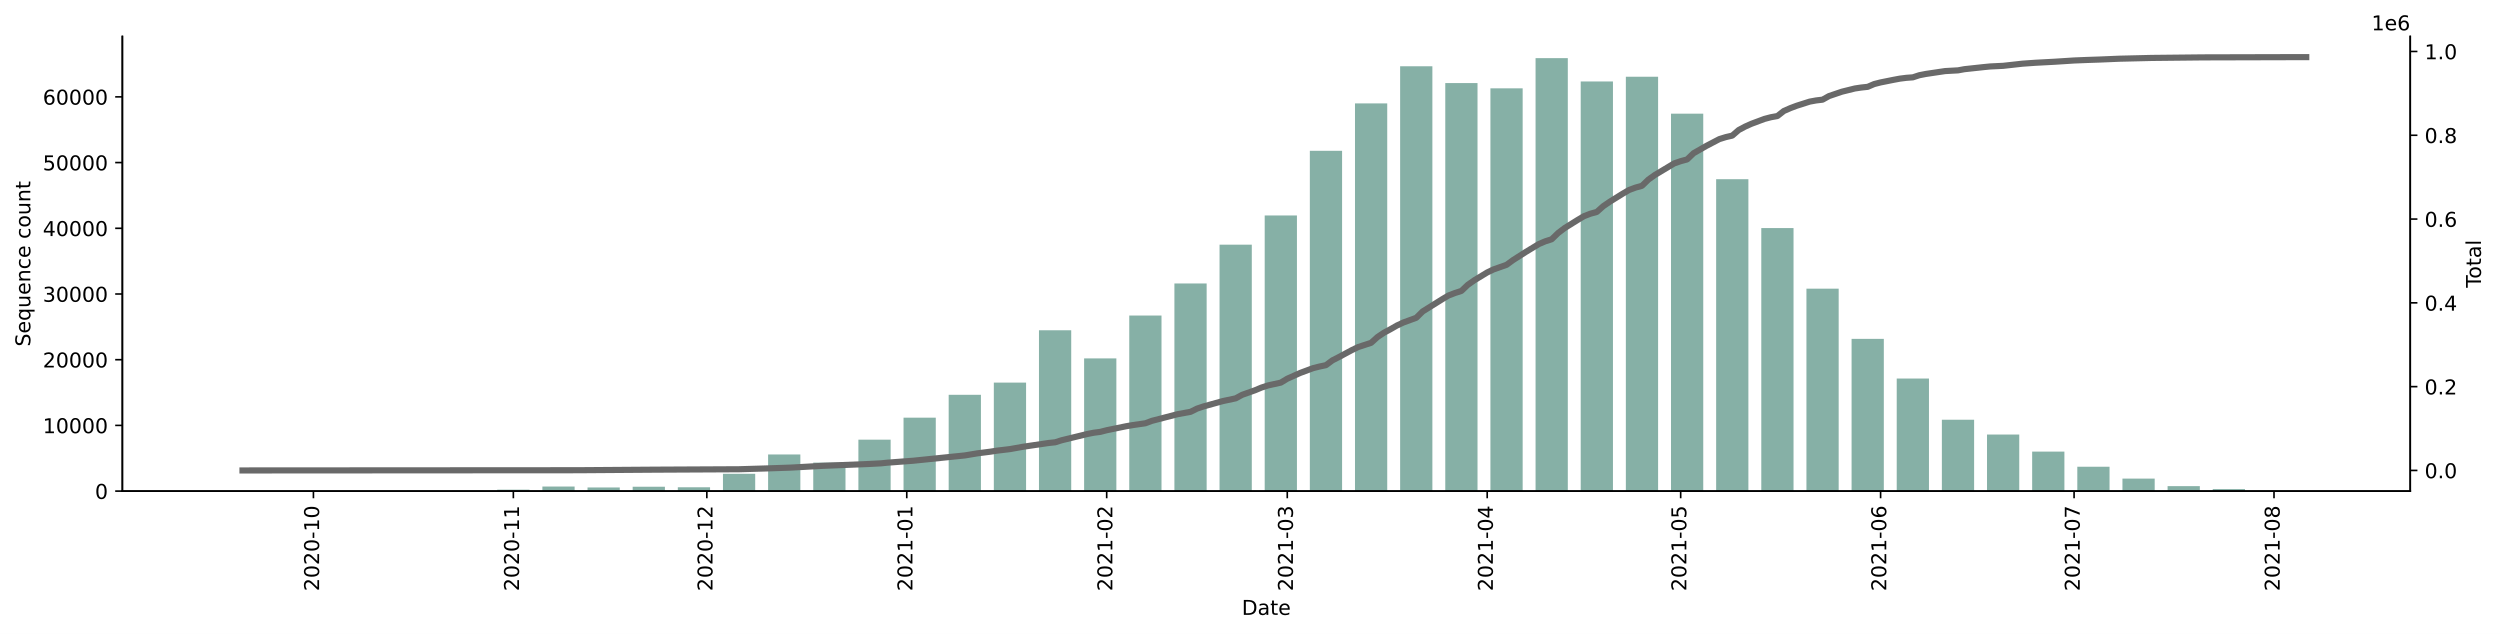
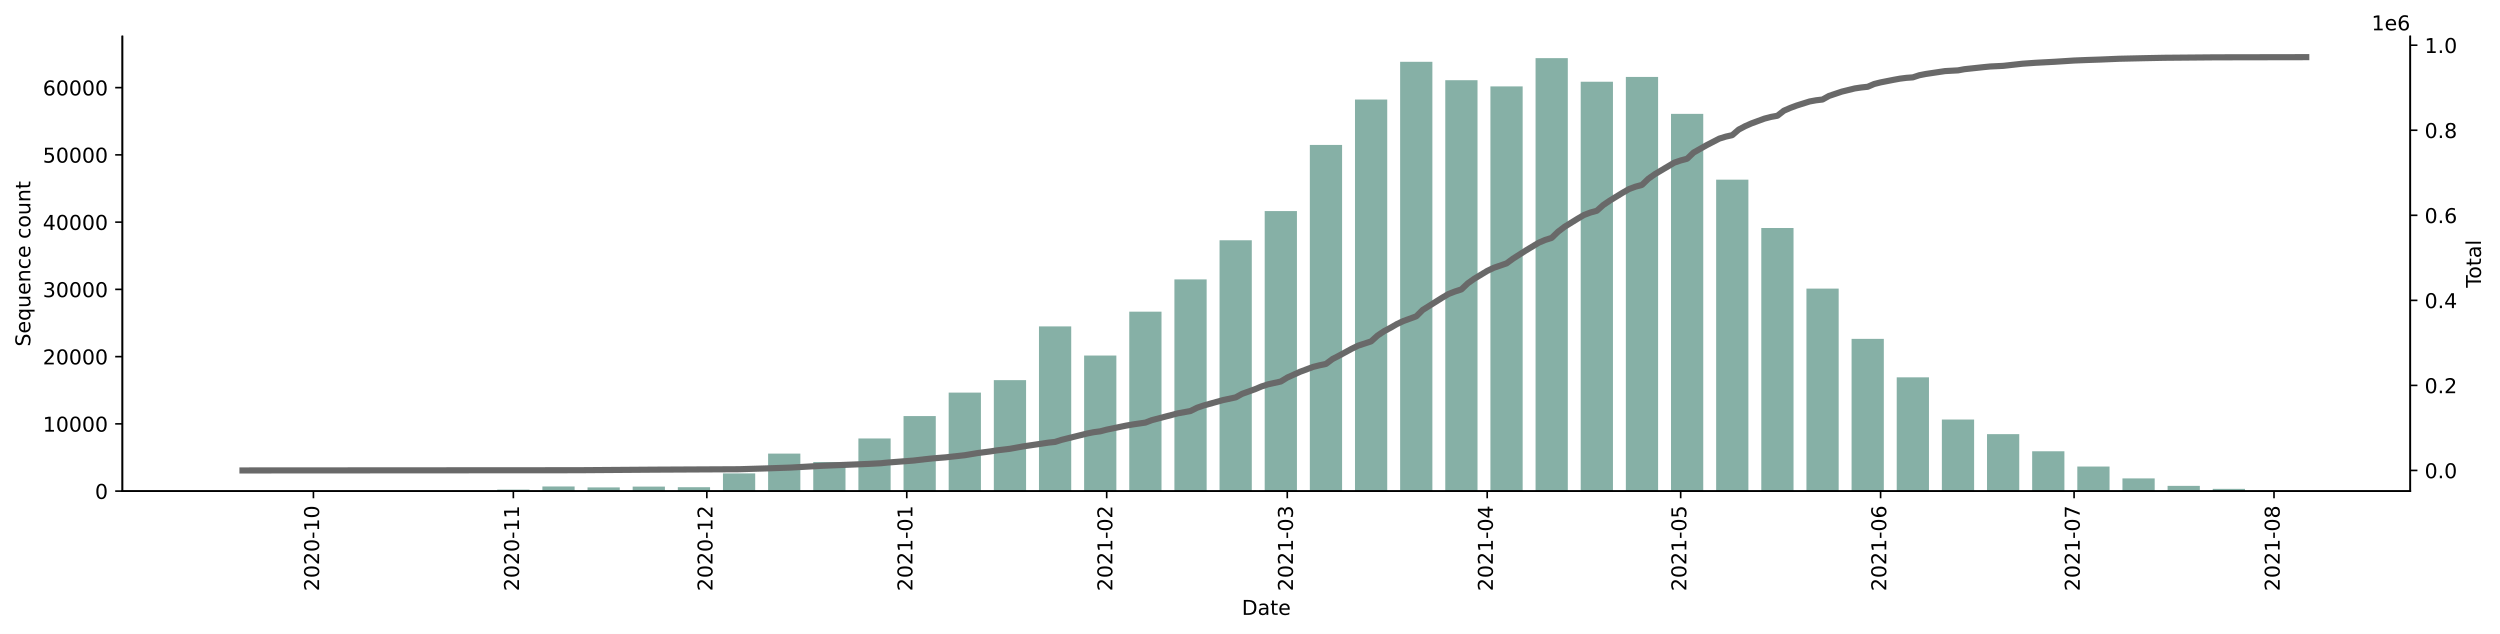
<svg xmlns="http://www.w3.org/2000/svg" xmlns:xlink="http://www.w3.org/1999/xlink" height="309.219pt" version="1.1" viewBox="0 0 1219.472 309.219" width="1219.472pt">
  <defs>
    <style type="text/css">*{stroke-linecap:butt;stroke-linejoin:round;}</style>
  </defs>
  <g id="figure_1">
    <g id="patch_1">
      <path d="M 0 309.219  L 1219.472 309.219  L 1219.472 0  L 0 0  z " style="fill:#ffffff;" />
    </g>
    <g id="axes_1">
      <g id="patch_2">
        <path d="M 59.691 239.558  L 1175.691 239.558  L 1175.691 17.798  L 59.691 17.798  z " style="fill:#ffffff;" />
      </g>
      <g id="patch_3">
-         <path clip-path="url(#p683abd3b93)" d="M 110.418 239.558  L 126.147 239.558  L 126.147 239.546  L 110.418 239.546  z " style="fill:#86b0a6;" />
+         <path clip-path="url(#p3becfcfd69)" d="M 110.418 239.558  L 126.147 239.558  L 126.147 239.545  L 110.418 239.545  z " style="fill:#86b0a6;" />
      </g>
      <g id="patch_4">
-         <path clip-path="url(#p683abd3b93)" d="M 132.439 239.558  L 148.168 239.558  L 148.168 239.546  L 132.439 239.546  z " style="fill:#86b0a6;" />
+         <path clip-path="url(#p3becfcfd69)" d="M 132.439 239.558  L 148.168 239.558  L 148.168 239.545  L 132.439 239.545  z " style="fill:#86b0a6;" />
      </g>
      <g id="patch_5">
-         <path clip-path="url(#p683abd3b93)" d="M 154.46 239.558  L 170.19 239.558  L 170.19 239.549  L 154.46 239.549  z " style="fill:#86b0a6;" />
+         <path clip-path="url(#p3becfcfd69)" d="M 154.46 239.558  L 170.19 239.558  L 170.19 239.549  L 154.46 239.549  z " style="fill:#86b0a6;" />
      </g>
      <g id="patch_6">
-         <path clip-path="url(#p683abd3b93)" d="M 176.481 239.558  L 192.211 239.558  L 192.211 239.536  L 176.481 239.536  z " style="fill:#86b0a6;" />
+         <path clip-path="url(#p3becfcfd69)" d="M 176.481 239.558  L 192.211 239.558  L 192.211 239.535  L 176.481 239.535  z " style="fill:#86b0a6;" />
      </g>
      <g id="patch_7">
-         <path clip-path="url(#p683abd3b93)" d="M 198.502 239.558  L 214.232 239.558  L 214.232 239.449  L 198.502 239.449  z " style="fill:#86b0a6;" />
+         <path clip-path="url(#p3becfcfd69)" d="M 198.502 239.558  L 214.232 239.558  L 214.232 239.447  L 198.502 239.447  z " style="fill:#86b0a6;" />
      </g>
      <g id="patch_8">
-         <path clip-path="url(#p683abd3b93)" d="M 220.524 239.558  L 236.253 239.558  L 236.253 239.446  L 220.524 239.446  z " style="fill:#86b0a6;" />
+         <path clip-path="url(#p3becfcfd69)" d="M 220.524 239.558  L 236.253 239.558  L 236.253 239.444  L 220.524 239.444  z " style="fill:#86b0a6;" />
      </g>
      <g id="patch_9">
-         <path clip-path="url(#p683abd3b93)" d="M 242.545 239.558  L 258.274 239.558  L 258.274 238.85  L 242.545 238.85  z " style="fill:#86b0a6;" />
+         <path clip-path="url(#p3becfcfd69)" d="M 242.545 239.558  L 258.274 239.558  L 258.274 238.833  L 242.545 238.833  z " style="fill:#86b0a6;" />
      </g>
      <g id="patch_10">
-         <path clip-path="url(#p683abd3b93)" d="M 264.566 239.558  L 280.295 239.558  L 280.295 237.334  L 264.566 237.334  z " style="fill:#86b0a6;" />
+         <path clip-path="url(#p3becfcfd69)" d="M 264.566 239.558  L 280.295 239.558  L 280.295 237.282  L 264.566 237.282  z " style="fill:#86b0a6;" />
      </g>
      <g id="patch_11">
-         <path clip-path="url(#p683abd3b93)" d="M 286.587 239.558  L 302.316 239.558  L 302.316 237.786  L 286.587 237.786  z " style="fill:#86b0a6;" />
+         <path clip-path="url(#p3becfcfd69)" d="M 286.587 239.558  L 302.316 239.558  L 302.316 237.744  L 286.587 237.744  z " style="fill:#86b0a6;" />
      </g>
      <g id="patch_12">
-         <path clip-path="url(#p683abd3b93)" d="M 308.608 239.558  L 324.338 239.558  L 324.338 237.417  L 308.608 237.417  z " style="fill:#86b0a6;" />
+         <path clip-path="url(#p3becfcfd69)" d="M 308.608 239.558  L 324.338 239.558  L 324.338 237.367  L 308.608 237.367  z " style="fill:#86b0a6;" />
      </g>
      <g id="patch_13">
-         <path clip-path="url(#p683abd3b93)" d="M 330.629 239.558  L 346.359 239.558  L 346.359 237.68  L 330.629 237.68  z " style="fill:#86b0a6;" />
+         <path clip-path="url(#p3becfcfd69)" d="M 330.629 239.558  L 346.359 239.558  L 346.359 237.636  L 330.629 237.636  z " style="fill:#86b0a6;" />
      </g>
      <g id="patch_14">
-         <path clip-path="url(#p683abd3b93)" d="M 352.65 239.558  L 368.38 239.558  L 368.38 231.126  L 352.65 231.126  z " style="fill:#86b0a6;" />
+         <path clip-path="url(#p3becfcfd69)" d="M 352.65 239.558  L 368.38 239.558  L 368.38 230.928  L 352.65 230.928  z " style="fill:#86b0a6;" />
      </g>
      <g id="patch_15">
-         <path clip-path="url(#p683abd3b93)" d="M 374.672 239.558  L 390.401 239.558  L 390.401 221.667  L 374.672 221.667  z " style="fill:#86b0a6;" />
+         <path clip-path="url(#p3becfcfd69)" d="M 374.672 239.558  L 390.401 239.558  L 390.401 221.261  L 374.672 221.261  z " style="fill:#86b0a6;" />
      </g>
      <g id="patch_16">
-         <path clip-path="url(#p683abd3b93)" d="M 396.693 239.558  L 412.422 239.558  L 412.422 225.658  L 396.693 225.658  z " style="fill:#86b0a6;" />
+         <path clip-path="url(#p3becfcfd69)" d="M 396.693 239.558  L 412.422 239.558  L 412.422 225.348  L 396.693 225.348  z " style="fill:#86b0a6;" />
      </g>
      <g id="patch_17">
-         <path clip-path="url(#p683abd3b93)" d="M 418.714 239.558  L 434.443 239.558  L 434.443 214.449  L 418.714 214.449  z " style="fill:#86b0a6;" />
+         <path clip-path="url(#p3becfcfd69)" d="M 418.714 239.558  L 434.443 239.558  L 434.443 213.864  L 418.714 213.864  z " style="fill:#86b0a6;" />
      </g>
      <g id="patch_18">
-         <path clip-path="url(#p683abd3b93)" d="M 440.735 239.558  L 456.464 239.558  L 456.464 203.738  L 440.735 203.738  z " style="fill:#86b0a6;" />
+         <path clip-path="url(#p3becfcfd69)" d="M 440.735 239.558  L 456.464 239.558  L 456.464 202.947  L 440.735 202.947  z " style="fill:#86b0a6;" />
      </g>
      <g id="patch_19">
-         <path clip-path="url(#p683abd3b93)" d="M 462.756 239.558  L 478.486 239.558  L 478.486 192.581  L 462.756 192.581  z " style="fill:#86b0a6;" />
+         <path clip-path="url(#p3becfcfd69)" d="M 462.756 239.558  L 478.486 239.558  L 478.486 191.509  L 462.756 191.509  z " style="fill:#86b0a6;" />
      </g>
      <g id="patch_20">
-         <path clip-path="url(#p683abd3b93)" d="M 484.777 239.558  L 500.507 239.558  L 500.507 186.616  L 484.777 186.616  z " style="fill:#86b0a6;" />
+         <path clip-path="url(#p3becfcfd69)" d="M 484.777 239.558  L 500.507 239.558  L 500.507 185.437  L 484.777 185.437  z " style="fill:#86b0a6;" />
      </g>
      <g id="patch_21">
-         <path clip-path="url(#p683abd3b93)" d="M 506.798 239.558  L 522.528 239.558  L 522.528 161.096  L 506.798 161.096  z " style="fill:#86b0a6;" />
+         <path clip-path="url(#p3becfcfd69)" d="M 506.798 239.558  L 522.528 239.558  L 522.528 159.215  L 506.798 159.215  z " style="fill:#86b0a6;" />
      </g>
      <g id="patch_22">
-         <path clip-path="url(#p683abd3b93)" d="M 528.82 239.558  L 544.549 239.558  L 544.549 174.808  L 528.82 174.808  z " style="fill:#86b0a6;" />
+         <path clip-path="url(#p3becfcfd69)" d="M 528.82 239.558  L 544.549 239.558  L 544.549 173.418  L 528.82 173.418  z " style="fill:#86b0a6;" />
      </g>
      <g id="patch_23">
-         <path clip-path="url(#p683abd3b93)" d="M 550.841 239.558  L 566.57 239.558  L 566.57 153.904  L 550.841 153.904  z " style="fill:#86b0a6;" />
+         <path clip-path="url(#p3becfcfd69)" d="M 550.841 239.558  L 566.57 239.558  L 566.57 152.021  L 550.841 152.021  z " style="fill:#86b0a6;" />
      </g>
      <g id="patch_24">
-         <path clip-path="url(#p683abd3b93)" d="M 572.862 239.558  L 588.591 239.558  L 588.591 138.279  L 572.862 138.279  z " style="fill:#86b0a6;" />
+         <path clip-path="url(#p3becfcfd69)" d="M 572.862 239.558  L 588.591 239.558  L 588.591 136.302  L 572.862 136.302  z " style="fill:#86b0a6;" />
      </g>
      <g id="patch_25">
-         <path clip-path="url(#p683abd3b93)" d="M 594.883 239.558  L 610.612 239.558  L 610.612 119.34  L 594.883 119.34  z " style="fill:#86b0a6;" />
+         <path clip-path="url(#p3becfcfd69)" d="M 594.883 239.558  L 610.612 239.558  L 610.612 117.214  L 594.883 117.214  z " style="fill:#86b0a6;" />
      </g>
      <g id="patch_26">
-         <path clip-path="url(#p683abd3b93)" d="M 616.904 239.558  L 632.634 239.558  L 632.634 105.112  L 616.904 105.112  z " style="fill:#86b0a6;" />
+         <path clip-path="url(#p3becfcfd69)" d="M 616.904 239.558  L 632.634 239.558  L 632.634 102.962  L 616.904 102.962  z " style="fill:#86b0a6;" />
      </g>
      <g id="patch_27">
-         <path clip-path="url(#p683abd3b93)" d="M 638.925 239.558  L 654.655 239.558  L 654.655 73.561  L 638.925 73.561  z " style="fill:#86b0a6;" />
+         <path clip-path="url(#p3becfcfd69)" d="M 638.925 239.558  L 654.655 239.558  L 654.655 70.684  L 638.925 70.684  z " style="fill:#86b0a6;" />
      </g>
      <g id="patch_28">
-         <path clip-path="url(#p683abd3b93)" d="M 660.946 239.558  L 676.676 239.558  L 676.676 50.423  L 660.946 50.423  z " style="fill:#86b0a6;" />
+         <path clip-path="url(#p3becfcfd69)" d="M 660.946 239.558  L 676.676 239.558  L 676.676 48.558  L 660.946 48.558  z " style="fill:#86b0a6;" />
      </g>
      <g id="patch_29">
-         <path clip-path="url(#p683abd3b93)" d="M 682.968 239.558  L 698.697 239.558  L 698.697 32.323  L 682.968 32.323  z " style="fill:#86b0a6;" />
+         <path clip-path="url(#p3becfcfd69)" d="M 682.968 239.558  L 698.697 239.558  L 698.697 30.143  L 682.968 30.143  z " style="fill:#86b0a6;" />
      </g>
      <g id="patch_30">
-         <path clip-path="url(#p683abd3b93)" d="M 704.989 239.558  L 720.718 239.558  L 720.718 40.528  L 704.989 40.528  z " style="fill:#86b0a6;" />
+         <path clip-path="url(#p3becfcfd69)" d="M 704.989 239.558  L 720.718 239.558  L 720.718 39.128  L 704.989 39.128  z " style="fill:#86b0a6;" />
      </g>
      <g id="patch_31">
-         <path clip-path="url(#p683abd3b93)" d="M 727.01 239.558  L 742.739 239.558  L 742.739 43.099  L 727.01 43.099  z " style="fill:#86b0a6;" />
+         <path clip-path="url(#p3becfcfd69)" d="M 727.01 239.558  L 742.739 239.558  L 742.739 42.152  L 727.01 42.152  z " style="fill:#86b0a6;" />
      </g>
      <g id="patch_32">
-         <path clip-path="url(#p683abd3b93)" d="M 749.031 239.558  L 764.76 239.558  L 764.76 28.358  L 749.031 28.358  z " style="fill:#86b0a6;" />
+         <path clip-path="url(#p3becfcfd69)" d="M 749.031 239.558  L 764.76 239.558  L 764.76 28.358  L 749.031 28.358  z " style="fill:#86b0a6;" />
      </g>
      <g id="patch_33">
-         <path clip-path="url(#p683abd3b93)" d="M 771.052 239.558  L 786.782 239.558  L 786.782 39.727  L 771.052 39.727  z " style="fill:#86b0a6;" />
+         <path clip-path="url(#p3becfcfd69)" d="M 771.052 239.558  L 786.782 239.558  L 786.782 39.885  L 771.052 39.885  z " style="fill:#86b0a6;" />
      </g>
      <g id="patch_34">
-         <path clip-path="url(#p683abd3b93)" d="M 793.073 239.558  L 808.803 239.558  L 808.803 37.435  L 793.073 37.435  z " style="fill:#86b0a6;" />
+         <path clip-path="url(#p3becfcfd69)" d="M 793.073 239.558  L 808.803 239.558  L 808.803 37.514  L 793.073 37.514  z " style="fill:#86b0a6;" />
      </g>
      <g id="patch_35">
-         <path clip-path="url(#p683abd3b93)" d="M 815.094 239.558  L 830.824 239.558  L 830.824 55.432  L 815.094 55.432  z " style="fill:#86b0a6;" />
+         <path clip-path="url(#p3becfcfd69)" d="M 815.094 239.558  L 830.824 239.558  L 830.824 55.539  L 815.094 55.539  z " style="fill:#86b0a6;" />
      </g>
      <g id="patch_36">
-         <path clip-path="url(#p683abd3b93)" d="M 837.116 239.558  L 852.845 239.558  L 852.845 87.41  L 837.116 87.41  z " style="fill:#86b0a6;" />
+         <path clip-path="url(#p3becfcfd69)" d="M 837.116 239.558  L 852.845 239.558  L 852.845 87.626  L 837.116 87.626  z " style="fill:#86b0a6;" />
      </g>
      <g id="patch_37">
-         <path clip-path="url(#p683abd3b93)" d="M 859.137 239.558  L 874.866 239.558  L 874.866 111.247  L 859.137 111.247  z " style="fill:#86b0a6;" />
+         <path clip-path="url(#p3becfcfd69)" d="M 859.137 239.558  L 874.866 239.558  L 874.866 111.225  L 859.137 111.225  z " style="fill:#86b0a6;" />
      </g>
      <g id="patch_38">
-         <path clip-path="url(#p683abd3b93)" d="M 881.158 239.558  L 896.887 239.558  L 896.887 140.805  L 881.158 140.805  z " style="fill:#86b0a6;" />
+         <path clip-path="url(#p3becfcfd69)" d="M 881.158 239.558  L 896.887 239.558  L 896.887 140.763  L 881.158 140.763  z " style="fill:#86b0a6;" />
      </g>
      <g id="patch_39">
-         <path clip-path="url(#p683abd3b93)" d="M 903.179 239.558  L 918.908 239.558  L 918.908 165.282  L 903.179 165.282  z " style="fill:#86b0a6;" />
+         <path clip-path="url(#p3becfcfd69)" d="M 903.179 239.558  L 918.908 239.558  L 918.908 165.3  L 903.179 165.3  z " style="fill:#86b0a6;" />
      </g>
      <g id="patch_40">
-         <path clip-path="url(#p683abd3b93)" d="M 925.2 239.558  L 940.93 239.558  L 940.93 184.645  L 925.2 184.645  z " style="fill:#86b0a6;" />
+         <path clip-path="url(#p3becfcfd69)" d="M 925.2 239.558  L 940.93 239.558  L 940.93 184.063  L 925.2 184.063  z " style="fill:#86b0a6;" />
      </g>
      <g id="patch_41">
-         <path clip-path="url(#p683abd3b93)" d="M 947.221 239.558  L 962.951 239.558  L 962.951 204.751  L 947.221 204.751  z " style="fill:#86b0a6;" />
+         <path clip-path="url(#p3becfcfd69)" d="M 947.221 239.558  L 962.951 239.558  L 962.951 204.656  L 947.221 204.656  z " style="fill:#86b0a6;" />
      </g>
      <g id="patch_42">
-         <path clip-path="url(#p683abd3b93)" d="M 969.242 239.558  L 984.972 239.558  L 984.972 211.959  L 969.242 211.959  z " style="fill:#86b0a6;" />
+         <path clip-path="url(#p3becfcfd69)" d="M 969.242 239.558  L 984.972 239.558  L 984.972 211.752  L 969.242 211.752  z " style="fill:#86b0a6;" />
      </g>
      <g id="patch_43">
-         <path clip-path="url(#p683abd3b93)" d="M 991.264 239.558  L 1006.993 239.558  L 1006.993 220.289  L 991.264 220.289  z " style="fill:#86b0a6;" />
+         <path clip-path="url(#p3becfcfd69)" d="M 991.264 239.558  L 1006.993 239.558  L 1006.993 220.129  L 991.264 220.129  z " style="fill:#86b0a6;" />
      </g>
      <g id="patch_44">
-         <path clip-path="url(#p683abd3b93)" d="M 1013.285 239.558  L 1029.014 239.558  L 1029.014 227.674  L 1013.285 227.674  z " style="fill:#86b0a6;" />
+         <path clip-path="url(#p3becfcfd69)" d="M 1013.285 239.558  L 1029.014 239.558  L 1029.014 227.559  L 1013.285 227.559  z " style="fill:#86b0a6;" />
      </g>
      <g id="patch_45">
-         <path clip-path="url(#p683abd3b93)" d="M 1035.306 239.558  L 1051.035 239.558  L 1051.035 233.472  L 1035.306 233.472  z " style="fill:#86b0a6;" />
+         <path clip-path="url(#p3becfcfd69)" d="M 1035.306 239.558  L 1051.035 239.558  L 1051.035 233.369  L 1035.306 233.369  z " style="fill:#86b0a6;" />
      </g>
      <g id="patch_46">
-         <path clip-path="url(#p683abd3b93)" d="M 1057.327 239.558  L 1073.056 239.558  L 1073.056 237.135  L 1057.327 237.135  z " style="fill:#86b0a6;" />
+         <path clip-path="url(#p3becfcfd69)" d="M 1057.327 239.558  L 1073.056 239.558  L 1073.056 236.997  L 1057.327 236.997  z " style="fill:#86b0a6;" />
      </g>
      <g id="patch_47">
-         <path clip-path="url(#p683abd3b93)" d="M 1079.348 239.558  L 1095.078 239.558  L 1095.078 238.549  L 1079.348 238.549  z " style="fill:#86b0a6;" />
+         <path clip-path="url(#p3becfcfd69)" d="M 1079.348 239.558  L 1095.078 239.558  L 1095.078 238.46  L 1079.348 238.46  z " style="fill:#86b0a6;" />
      </g>
      <g id="patch_48">
-         <path clip-path="url(#p683abd3b93)" d="M 1101.369 239.558  L 1117.099 239.558  L 1117.099 239.462  L 1101.369 239.462  z " style="fill:#86b0a6;" />
+         <path clip-path="url(#p3becfcfd69)" d="M 1101.369 239.558  L 1117.099 239.558  L 1117.099 239.44  L 1101.369 239.44  z " style="fill:#86b0a6;" />
      </g>
      <g id="matplotlib.axis_1">
        <g id="xtick_1">
          <g id="line2d_1">
            <defs>
-               <path d="M 0 0  L 0 3.5  " id="m66035e00c2" style="stroke:#000000;stroke-width:0.8;" />
+               <path d="M 0 0  L 0 3.5  " id="m6181c75fdc" style="stroke:#000000;stroke-width:0.8;" />
            </defs>
            <g>
-               <use style="stroke:#000000;stroke-width:0.8;" x="152.887" xlink:href="#m66035e00c2" y="239.558" />
+               <use style="stroke:#000000;stroke-width:0.8;" x="152.887" xlink:href="#m6181c75fdc" y="239.558" />
            </g>
          </g>
          <g id="text_1">
            <g transform="translate(155.6466 288.3413)rotate(-90)scale(0.1 -0.1)">
              <defs>
                <path d="M 1228 531  L 3431 531  L 3431 0  L 469 0  L 469 531  Q 828 903 1448 1529  Q 2069 2156 2228 2338  Q 2531 2678 2651 2914  Q 2772 3150 2772 3378  Q 2772 3750 2511 3984  Q 2250 4219 1831 4219  Q 1534 4219 1204 4116  Q 875 4013 500 3803  L 500 4441  Q 881 4594 1212 4672  Q 1544 4750 1819 4750  Q 2544 4750 2975 4387  Q 3406 4025 3406 3419  Q 3406 3131 3298 2873  Q 3191 2616 2906 2266  Q 2828 2175 2409 1742  Q 1991 1309 1228 531  z " id="DejaVuSans-32" transform="scale(0.015625)" />
                <path d="M 2034 4250  Q 1547 4250 1301 3770  Q 1056 3291 1056 2328  Q 1056 1369 1301 889  Q 1547 409 2034 409  Q 2525 409 2770 889  Q 3016 1369 3016 2328  Q 3016 3291 2770 3770  Q 2525 4250 2034 4250  z M 2034 4750  Q 2819 4750 3233 4129  Q 3647 3509 3647 2328  Q 3647 1150 3233 529  Q 2819 -91 2034 -91  Q 1250 -91 836 529  Q 422 1150 422 2328  Q 422 3509 836 4129  Q 1250 4750 2034 4750  z " id="DejaVuSans-30" transform="scale(0.015625)" />
                <path d="M 313 2009  L 1997 2009  L 1997 1497  L 313 1497  L 313 2009  z " id="DejaVuSans-2d" transform="scale(0.015625)" />
                <path d="M 794 531  L 1825 531  L 1825 4091  L 703 3866  L 703 4441  L 1819 4666  L 2450 4666  L 2450 531  L 3481 531  L 3481 0  L 794 0  L 794 531  z " id="DejaVuSans-31" transform="scale(0.015625)" />
              </defs>
              <use xlink:href="#DejaVuSans-32" />
              <use x="63.623" xlink:href="#DejaVuSans-30" />
              <use x="127.246" xlink:href="#DejaVuSans-32" />
              <use x="190.869" xlink:href="#DejaVuSans-30" />
              <use x="254.492" xlink:href="#DejaVuSans-2d" />
              <use x="290.576" xlink:href="#DejaVuSans-31" />
              <use x="354.199" xlink:href="#DejaVuSans-30" />
            </g>
          </g>
        </g>
        <g id="xtick_2">
          <g id="line2d_2">
            <g>
-               <use style="stroke:#000000;stroke-width:0.8;" x="250.409" xlink:href="#m66035e00c2" y="239.558" />
+               <use style="stroke:#000000;stroke-width:0.8;" x="250.409" xlink:href="#m6181c75fdc" y="239.558" />
            </g>
          </g>
          <g id="text_2">
            <g transform="translate(253.1688 288.3413)rotate(-90)scale(0.1 -0.1)">
              <use xlink:href="#DejaVuSans-32" />
              <use x="63.623" xlink:href="#DejaVuSans-30" />
              <use x="127.246" xlink:href="#DejaVuSans-32" />
              <use x="190.869" xlink:href="#DejaVuSans-30" />
              <use x="254.492" xlink:href="#DejaVuSans-2d" />
              <use x="290.576" xlink:href="#DejaVuSans-31" />
              <use x="354.199" xlink:href="#DejaVuSans-31" />
            </g>
          </g>
        </g>
        <g id="xtick_3">
          <g id="line2d_3">
            <g>
-               <use style="stroke:#000000;stroke-width:0.8;" x="344.786" xlink:href="#m66035e00c2" y="239.558" />
+               <use style="stroke:#000000;stroke-width:0.8;" x="344.786" xlink:href="#m6181c75fdc" y="239.558" />
            </g>
          </g>
          <g id="text_3">
            <g transform="translate(347.5451 288.3413)rotate(-90)scale(0.1 -0.1)">
              <use xlink:href="#DejaVuSans-32" />
              <use x="63.623" xlink:href="#DejaVuSans-30" />
              <use x="127.246" xlink:href="#DejaVuSans-32" />
              <use x="190.869" xlink:href="#DejaVuSans-30" />
              <use x="254.492" xlink:href="#DejaVuSans-2d" />
              <use x="290.576" xlink:href="#DejaVuSans-31" />
              <use x="354.199" xlink:href="#DejaVuSans-32" />
            </g>
          </g>
        </g>
        <g id="xtick_4">
          <g id="line2d_4">
            <g>
-               <use style="stroke:#000000;stroke-width:0.8;" x="442.308" xlink:href="#m66035e00c2" y="239.558" />
+               <use style="stroke:#000000;stroke-width:0.8;" x="442.308" xlink:href="#m6181c75fdc" y="239.558" />
            </g>
          </g>
          <g id="text_4">
            <g transform="translate(445.0673 288.3413)rotate(-90)scale(0.1 -0.1)">
              <use xlink:href="#DejaVuSans-32" />
              <use x="63.623" xlink:href="#DejaVuSans-30" />
              <use x="127.246" xlink:href="#DejaVuSans-32" />
              <use x="190.869" xlink:href="#DejaVuSans-31" />
              <use x="254.492" xlink:href="#DejaVuSans-2d" />
              <use x="290.576" xlink:href="#DejaVuSans-30" />
              <use x="354.199" xlink:href="#DejaVuSans-31" />
            </g>
          </g>
        </g>
        <g id="xtick_5">
          <g id="line2d_5">
            <g>
-               <use style="stroke:#000000;stroke-width:0.8;" x="539.83" xlink:href="#m66035e00c2" y="239.558" />
+               <use style="stroke:#000000;stroke-width:0.8;" x="539.83" xlink:href="#m6181c75fdc" y="239.558" />
            </g>
          </g>
          <g id="text_5">
            <g transform="translate(542.5895 288.3413)rotate(-90)scale(0.1 -0.1)">
              <use xlink:href="#DejaVuSans-32" />
              <use x="63.623" xlink:href="#DejaVuSans-30" />
              <use x="127.246" xlink:href="#DejaVuSans-32" />
              <use x="190.869" xlink:href="#DejaVuSans-31" />
              <use x="254.492" xlink:href="#DejaVuSans-2d" />
              <use x="290.576" xlink:href="#DejaVuSans-30" />
              <use x="354.199" xlink:href="#DejaVuSans-32" />
            </g>
          </g>
        </g>
        <g id="xtick_6">
          <g id="line2d_6">
            <g>
-               <use style="stroke:#000000;stroke-width:0.8;" x="627.915" xlink:href="#m66035e00c2" y="239.558" />
+               <use style="stroke:#000000;stroke-width:0.8;" x="627.915" xlink:href="#m6181c75fdc" y="239.558" />
            </g>
          </g>
          <g id="text_6">
            <g transform="translate(630.6741 288.3413)rotate(-90)scale(0.1 -0.1)">
              <defs>
                <path d="M 2597 2516  Q 3050 2419 3304 2112  Q 3559 1806 3559 1356  Q 3559 666 3084 287  Q 2609 -91 1734 -91  Q 1441 -91 1130 -33  Q 819 25 488 141  L 488 750  Q 750 597 1062 519  Q 1375 441 1716 441  Q 2309 441 2620 675  Q 2931 909 2931 1356  Q 2931 1769 2642 2001  Q 2353 2234 1838 2234  L 1294 2234  L 1294 2753  L 1863 2753  Q 2328 2753 2575 2939  Q 2822 3125 2822 3475  Q 2822 3834 2567 4026  Q 2313 4219 1838 4219  Q 1578 4219 1281 4162  Q 984 4106 628 3988  L 628 4550  Q 988 4650 1302 4700  Q 1616 4750 1894 4750  Q 2613 4750 3031 4423  Q 3450 4097 3450 3541  Q 3450 3153 3228 2886  Q 3006 2619 2597 2516  z " id="DejaVuSans-33" transform="scale(0.015625)" />
              </defs>
              <use xlink:href="#DejaVuSans-32" />
              <use x="63.623" xlink:href="#DejaVuSans-30" />
              <use x="127.246" xlink:href="#DejaVuSans-32" />
              <use x="190.869" xlink:href="#DejaVuSans-31" />
              <use x="254.492" xlink:href="#DejaVuSans-2d" />
              <use x="290.576" xlink:href="#DejaVuSans-30" />
              <use x="354.199" xlink:href="#DejaVuSans-33" />
            </g>
          </g>
        </g>
        <g id="xtick_7">
          <g id="line2d_7">
            <g>
-               <use style="stroke:#000000;stroke-width:0.8;" x="725.437" xlink:href="#m66035e00c2" y="239.558" />
+               <use style="stroke:#000000;stroke-width:0.8;" x="725.437" xlink:href="#m6181c75fdc" y="239.558" />
            </g>
          </g>
          <g id="text_7">
            <g transform="translate(728.1963 288.3413)rotate(-90)scale(0.1 -0.1)">
              <defs>
                <path d="M 2419 4116  L 825 1625  L 2419 1625  L 2419 4116  z M 2253 4666  L 3047 4666  L 3047 1625  L 3713 1625  L 3713 1100  L 3047 1100  L 3047 0  L 2419 0  L 2419 1100  L 313 1100  L 313 1709  L 2253 4666  z " id="DejaVuSans-34" transform="scale(0.015625)" />
              </defs>
              <use xlink:href="#DejaVuSans-32" />
              <use x="63.623" xlink:href="#DejaVuSans-30" />
              <use x="127.246" xlink:href="#DejaVuSans-32" />
              <use x="190.869" xlink:href="#DejaVuSans-31" />
              <use x="254.492" xlink:href="#DejaVuSans-2d" />
              <use x="290.576" xlink:href="#DejaVuSans-30" />
              <use x="354.199" xlink:href="#DejaVuSans-34" />
            </g>
          </g>
        </g>
        <g id="xtick_8">
          <g id="line2d_8">
            <g>
-               <use style="stroke:#000000;stroke-width:0.8;" x="819.813" xlink:href="#m66035e00c2" y="239.558" />
+               <use style="stroke:#000000;stroke-width:0.8;" x="819.813" xlink:href="#m6181c75fdc" y="239.558" />
            </g>
          </g>
          <g id="text_8">
            <g transform="translate(822.5726 288.3413)rotate(-90)scale(0.1 -0.1)">
              <defs>
                <path d="M 691 4666  L 3169 4666  L 3169 4134  L 1269 4134  L 1269 2991  Q 1406 3038 1543 3061  Q 1681 3084 1819 3084  Q 2600 3084 3056 2656  Q 3513 2228 3513 1497  Q 3513 744 3044 326  Q 2575 -91 1722 -91  Q 1428 -91 1123 -41  Q 819 9 494 109  L 494 744  Q 775 591 1075 516  Q 1375 441 1709 441  Q 2250 441 2565 725  Q 2881 1009 2881 1497  Q 2881 1984 2565 2268  Q 2250 2553 1709 2553  Q 1456 2553 1204 2497  Q 953 2441 691 2322  L 691 4666  z " id="DejaVuSans-35" transform="scale(0.015625)" />
              </defs>
              <use xlink:href="#DejaVuSans-32" />
              <use x="63.623" xlink:href="#DejaVuSans-30" />
              <use x="127.246" xlink:href="#DejaVuSans-32" />
              <use x="190.869" xlink:href="#DejaVuSans-31" />
              <use x="254.492" xlink:href="#DejaVuSans-2d" />
              <use x="290.576" xlink:href="#DejaVuSans-30" />
              <use x="354.199" xlink:href="#DejaVuSans-35" />
            </g>
          </g>
        </g>
        <g id="xtick_9">
          <g id="line2d_9">
            <g>
-               <use style="stroke:#000000;stroke-width:0.8;" x="917.335" xlink:href="#m66035e00c2" y="239.558" />
+               <use style="stroke:#000000;stroke-width:0.8;" x="917.335" xlink:href="#m6181c75fdc" y="239.558" />
            </g>
          </g>
          <g id="text_9">
            <g transform="translate(920.0948 288.3413)rotate(-90)scale(0.1 -0.1)">
              <defs>
                <path d="M 2113 2584  Q 1688 2584 1439 2293  Q 1191 2003 1191 1497  Q 1191 994 1439 701  Q 1688 409 2113 409  Q 2538 409 2786 701  Q 3034 994 3034 1497  Q 3034 2003 2786 2293  Q 2538 2584 2113 2584  z M 3366 4563  L 3366 3988  Q 3128 4100 2886 4159  Q 2644 4219 2406 4219  Q 1781 4219 1451 3797  Q 1122 3375 1075 2522  Q 1259 2794 1537 2939  Q 1816 3084 2150 3084  Q 2853 3084 3261 2657  Q 3669 2231 3669 1497  Q 3669 778 3244 343  Q 2819 -91 2113 -91  Q 1303 -91 875 529  Q 447 1150 447 2328  Q 447 3434 972 4092  Q 1497 4750 2381 4750  Q 2619 4750 2861 4703  Q 3103 4656 3366 4563  z " id="DejaVuSans-36" transform="scale(0.015625)" />
              </defs>
              <use xlink:href="#DejaVuSans-32" />
              <use x="63.623" xlink:href="#DejaVuSans-30" />
              <use x="127.246" xlink:href="#DejaVuSans-32" />
              <use x="190.869" xlink:href="#DejaVuSans-31" />
              <use x="254.492" xlink:href="#DejaVuSans-2d" />
              <use x="290.576" xlink:href="#DejaVuSans-30" />
              <use x="354.199" xlink:href="#DejaVuSans-36" />
            </g>
          </g>
        </g>
        <g id="xtick_10">
          <g id="line2d_10">
            <g>
-               <use style="stroke:#000000;stroke-width:0.8;" x="1011.712" xlink:href="#m66035e00c2" y="239.558" />
+               <use style="stroke:#000000;stroke-width:0.8;" x="1011.712" xlink:href="#m6181c75fdc" y="239.558" />
            </g>
          </g>
          <g id="text_10">
            <g transform="translate(1014.471 288.3413)rotate(-90)scale(0.1 -0.1)">
              <defs>
                <path d="M 525 4666  L 3525 4666  L 3525 4397  L 1831 0  L 1172 0  L 2766 4134  L 525 4134  L 525 4666  z " id="DejaVuSans-37" transform="scale(0.015625)" />
              </defs>
              <use xlink:href="#DejaVuSans-32" />
              <use x="63.623" xlink:href="#DejaVuSans-30" />
              <use x="127.246" xlink:href="#DejaVuSans-32" />
              <use x="190.869" xlink:href="#DejaVuSans-31" />
              <use x="254.492" xlink:href="#DejaVuSans-2d" />
              <use x="290.576" xlink:href="#DejaVuSans-30" />
              <use x="354.199" xlink:href="#DejaVuSans-37" />
            </g>
          </g>
        </g>
        <g id="xtick_11">
          <g id="line2d_11">
            <g>
-               <use style="stroke:#000000;stroke-width:0.8;" x="1109.234" xlink:href="#m66035e00c2" y="239.558" />
+               <use style="stroke:#000000;stroke-width:0.8;" x="1109.234" xlink:href="#m6181c75fdc" y="239.558" />
            </g>
          </g>
          <g id="text_11">
            <g transform="translate(1111.993 288.3413)rotate(-90)scale(0.1 -0.1)">
              <defs>
                <path d="M 2034 2216  Q 1584 2216 1326 1975  Q 1069 1734 1069 1313  Q 1069 891 1326 650  Q 1584 409 2034 409  Q 2484 409 2743 651  Q 3003 894 3003 1313  Q 3003 1734 2745 1975  Q 2488 2216 2034 2216  z M 1403 2484  Q 997 2584 770 2862  Q 544 3141 544 3541  Q 544 4100 942 4425  Q 1341 4750 2034 4750  Q 2731 4750 3128 4425  Q 3525 4100 3525 3541  Q 3525 3141 3298 2862  Q 3072 2584 2669 2484  Q 3125 2378 3379 2068  Q 3634 1759 3634 1313  Q 3634 634 3220 271  Q 2806 -91 2034 -91  Q 1263 -91 848 271  Q 434 634 434 1313  Q 434 1759 690 2068  Q 947 2378 1403 2484  z M 1172 3481  Q 1172 3119 1398 2916  Q 1625 2713 2034 2713  Q 2441 2713 2670 2916  Q 2900 3119 2900 3481  Q 2900 3844 2670 4047  Q 2441 4250 2034 4250  Q 1625 4250 1398 4047  Q 1172 3844 1172 3481  z " id="DejaVuSans-38" transform="scale(0.015625)" />
              </defs>
              <use xlink:href="#DejaVuSans-32" />
              <use x="63.623" xlink:href="#DejaVuSans-30" />
              <use x="127.246" xlink:href="#DejaVuSans-32" />
              <use x="190.869" xlink:href="#DejaVuSans-31" />
              <use x="254.492" xlink:href="#DejaVuSans-2d" />
              <use x="290.576" xlink:href="#DejaVuSans-30" />
              <use x="354.199" xlink:href="#DejaVuSans-38" />
            </g>
          </g>
        </g>
        <g id="text_12">
          <g transform="translate(605.7398 299.9397)scale(0.1 -0.1)">
            <defs>
              <path d="M 1259 4147  L 1259 519  L 2022 519  Q 2988 519 3436 956  Q 3884 1394 3884 2338  Q 3884 3275 3436 3711  Q 2988 4147 2022 4147  L 1259 4147  z M 628 4666  L 1925 4666  Q 3281 4666 3915 4102  Q 4550 3538 4550 2338  Q 4550 1131 3912 565  Q 3275 0 1925 0  L 628 0  L 628 4666  z " id="DejaVuSans-44" transform="scale(0.015625)" />
              <path d="M 2194 1759  Q 1497 1759 1228 1600  Q 959 1441 959 1056  Q 959 750 1161 570  Q 1363 391 1709 391  Q 2188 391 2477 730  Q 2766 1069 2766 1631  L 2766 1759  L 2194 1759  z M 3341 1997  L 3341 0  L 2766 0  L 2766 531  Q 2569 213 2275 61  Q 1981 -91 1556 -91  Q 1019 -91 701 211  Q 384 513 384 1019  Q 384 1609 779 1909  Q 1175 2209 1959 2209  L 2766 2209  L 2766 2266  Q 2766 2663 2505 2880  Q 2244 3097 1772 3097  Q 1472 3097 1187 3025  Q 903 2953 641 2809  L 641 3341  Q 956 3463 1253 3523  Q 1550 3584 1831 3584  Q 2591 3584 2966 3190  Q 3341 2797 3341 1997  z " id="DejaVuSans-61" transform="scale(0.015625)" />
              <path d="M 1172 4494  L 1172 3500  L 2356 3500  L 2356 3053  L 1172 3053  L 1172 1153  Q 1172 725 1289 603  Q 1406 481 1766 481  L 2356 481  L 2356 0  L 1766 0  Q 1100 0 847 248  Q 594 497 594 1153  L 594 3053  L 172 3053  L 172 3500  L 594 3500  L 594 4494  L 1172 4494  z " id="DejaVuSans-74" transform="scale(0.015625)" />
              <path d="M 3597 1894  L 3597 1613  L 953 1613  Q 991 1019 1311 708  Q 1631 397 2203 397  Q 2534 397 2845 478  Q 3156 559 3463 722  L 3463 178  Q 3153 47 2828 -22  Q 2503 -91 2169 -91  Q 1331 -91 842 396  Q 353 884 353 1716  Q 353 2575 817 3079  Q 1281 3584 2069 3584  Q 2775 3584 3186 3129  Q 3597 2675 3597 1894  z M 3022 2063  Q 3016 2534 2758 2815  Q 2500 3097 2075 3097  Q 1594 3097 1305 2825  Q 1016 2553 972 2059  L 3022 2063  z " id="DejaVuSans-65" transform="scale(0.015625)" />
            </defs>
            <use xlink:href="#DejaVuSans-44" />
            <use x="77.002" xlink:href="#DejaVuSans-61" />
            <use x="138.281" xlink:href="#DejaVuSans-74" />
            <use x="177.49" xlink:href="#DejaVuSans-65" />
          </g>
        </g>
      </g>
      <g id="matplotlib.axis_2">
        <g id="ytick_1">
          <g id="line2d_12">
            <defs>
-               <path d="M 0 0  L -3.5 0  " id="mb22404bb76" style="stroke:#000000;stroke-width:0.8;" />
+               <path d="M 0 0  L -3.5 0  " id="me2693d73b2" style="stroke:#000000;stroke-width:0.8;" />
            </defs>
            <g>
-               <use style="stroke:#000000;stroke-width:0.8;" x="59.691" xlink:href="#mb22404bb76" y="239.558" />
+               <use style="stroke:#000000;stroke-width:0.8;" x="59.691" xlink:href="#me2693d73b2" y="239.558" />
            </g>
          </g>
          <g id="text_13">
            <g transform="translate(46.32812 243.3577)scale(0.1 -0.1)">
              <use xlink:href="#DejaVuSans-30" />
            </g>
          </g>
        </g>
        <g id="ytick_2">
          <g id="line2d_13">
            <g>
-               <use style="stroke:#000000;stroke-width:0.8;" x="59.691" xlink:href="#mb22404bb76" y="207.507" />
+               <use style="stroke:#000000;stroke-width:0.8;" x="59.691" xlink:href="#me2693d73b2" y="206.756" />
            </g>
          </g>
          <g id="text_14">
-             <g transform="translate(20.87813 211.3062)scale(0.1 -0.1)">
+             <g transform="translate(20.87813 210.555)scale(0.1 -0.1)">
              <use xlink:href="#DejaVuSans-31" />
              <use x="63.623" xlink:href="#DejaVuSans-30" />
              <use x="127.246" xlink:href="#DejaVuSans-30" />
              <use x="190.869" xlink:href="#DejaVuSans-30" />
              <use x="254.492" xlink:href="#DejaVuSans-30" />
            </g>
          </g>
        </g>
        <g id="ytick_3">
          <g id="line2d_14">
            <g>
-               <use style="stroke:#000000;stroke-width:0.8;" x="59.691" xlink:href="#mb22404bb76" y="175.455" />
+               <use style="stroke:#000000;stroke-width:0.8;" x="59.691" xlink:href="#me2693d73b2" y="173.953" />
            </g>
          </g>
          <g id="text_15">
-             <g transform="translate(20.87813 179.2547)scale(0.1 -0.1)">
+             <g transform="translate(20.87813 177.7523)scale(0.1 -0.1)">
              <use xlink:href="#DejaVuSans-32" />
              <use x="63.623" xlink:href="#DejaVuSans-30" />
              <use x="127.246" xlink:href="#DejaVuSans-30" />
              <use x="190.869" xlink:href="#DejaVuSans-30" />
              <use x="254.492" xlink:href="#DejaVuSans-30" />
            </g>
          </g>
        </g>
        <g id="ytick_4">
          <g id="line2d_15">
            <g>
-               <use style="stroke:#000000;stroke-width:0.8;" x="59.691" xlink:href="#mb22404bb76" y="143.404" />
+               <use style="stroke:#000000;stroke-width:0.8;" x="59.691" xlink:href="#me2693d73b2" y="141.15" />
            </g>
          </g>
          <g id="text_16">
-             <g transform="translate(20.87813 147.2032)scale(0.1 -0.1)">
+             <g transform="translate(20.87813 144.9496)scale(0.1 -0.1)">
              <use xlink:href="#DejaVuSans-33" />
              <use x="63.623" xlink:href="#DejaVuSans-30" />
              <use x="127.246" xlink:href="#DejaVuSans-30" />
              <use x="190.869" xlink:href="#DejaVuSans-30" />
              <use x="254.492" xlink:href="#DejaVuSans-30" />
            </g>
          </g>
        </g>
        <g id="ytick_5">
          <g id="line2d_16">
            <g>
-               <use style="stroke:#000000;stroke-width:0.8;" x="59.691" xlink:href="#mb22404bb76" y="111.353" />
+               <use style="stroke:#000000;stroke-width:0.8;" x="59.691" xlink:href="#me2693d73b2" y="108.348" />
            </g>
          </g>
          <g id="text_17">
-             <g transform="translate(20.87813 115.1518)scale(0.1 -0.1)">
+             <g transform="translate(20.87813 112.147)scale(0.1 -0.1)">
              <use xlink:href="#DejaVuSans-34" />
              <use x="63.623" xlink:href="#DejaVuSans-30" />
              <use x="127.246" xlink:href="#DejaVuSans-30" />
              <use x="190.869" xlink:href="#DejaVuSans-30" />
              <use x="254.492" xlink:href="#DejaVuSans-30" />
            </g>
          </g>
        </g>
        <g id="ytick_6">
          <g id="line2d_17">
            <g>
-               <use style="stroke:#000000;stroke-width:0.8;" x="59.691" xlink:href="#mb22404bb76" y="79.301" />
+               <use style="stroke:#000000;stroke-width:0.8;" x="59.691" xlink:href="#me2693d73b2" y="75.545" />
            </g>
          </g>
          <g id="text_18">
-             <g transform="translate(20.87813 83.10027)scale(0.1 -0.1)">
+             <g transform="translate(20.87813 79.3443)scale(0.1 -0.1)">
              <use xlink:href="#DejaVuSans-35" />
              <use x="63.623" xlink:href="#DejaVuSans-30" />
              <use x="127.246" xlink:href="#DejaVuSans-30" />
              <use x="190.869" xlink:href="#DejaVuSans-30" />
              <use x="254.492" xlink:href="#DejaVuSans-30" />
            </g>
          </g>
        </g>
        <g id="ytick_7">
          <g id="line2d_18">
            <g>
-               <use style="stroke:#000000;stroke-width:0.8;" x="59.691" xlink:href="#mb22404bb76" y="47.25" />
+               <use style="stroke:#000000;stroke-width:0.8;" x="59.691" xlink:href="#me2693d73b2" y="42.742" />
            </g>
          </g>
          <g id="text_19">
-             <g transform="translate(20.87813 51.0488)scale(0.1 -0.1)">
+             <g transform="translate(20.87813 46.54163)scale(0.1 -0.1)">
              <use xlink:href="#DejaVuSans-36" />
              <use x="63.623" xlink:href="#DejaVuSans-30" />
              <use x="127.246" xlink:href="#DejaVuSans-30" />
              <use x="190.869" xlink:href="#DejaVuSans-30" />
              <use x="254.492" xlink:href="#DejaVuSans-30" />
            </g>
          </g>
        </g>
        <g id="text_20">
          <g transform="translate(14.79844 169.0386)rotate(-90)scale(0.1 -0.1)">
            <defs>
              <path d="M 3425 4513  L 3425 3897  Q 3066 4069 2747 4153  Q 2428 4238 2131 4238  Q 1616 4238 1336 4038  Q 1056 3838 1056 3469  Q 1056 3159 1242 3001  Q 1428 2844 1947 2747  L 2328 2669  Q 3034 2534 3370 2195  Q 3706 1856 3706 1288  Q 3706 609 3251 259  Q 2797 -91 1919 -91  Q 1588 -91 1214 -16  Q 841 59 441 206  L 441 856  Q 825 641 1194 531  Q 1563 422 1919 422  Q 2459 422 2753 634  Q 3047 847 3047 1241  Q 3047 1584 2836 1778  Q 2625 1972 2144 2069  L 1759 2144  Q 1053 2284 737 2584  Q 422 2884 422 3419  Q 422 4038 858 4394  Q 1294 4750 2059 4750  Q 2388 4750 2728 4690  Q 3069 4631 3425 4513  z " id="DejaVuSans-53" transform="scale(0.015625)" />
              <path d="M 947 1747  Q 947 1113 1208 752  Q 1469 391 1925 391  Q 2381 391 2643 752  Q 2906 1113 2906 1747  Q 2906 2381 2643 2742  Q 2381 3103 1925 3103  Q 1469 3103 1208 2742  Q 947 2381 947 1747  z M 2906 525  Q 2725 213 2448 61  Q 2172 -91 1784 -91  Q 1150 -91 751 415  Q 353 922 353 1747  Q 353 2572 751 3078  Q 1150 3584 1784 3584  Q 2172 3584 2448 3432  Q 2725 3281 2906 2969  L 2906 3500  L 3481 3500  L 3481 -1331  L 2906 -1331  L 2906 525  z " id="DejaVuSans-71" transform="scale(0.015625)" />
              <path d="M 544 1381  L 544 3500  L 1119 3500  L 1119 1403  Q 1119 906 1312 657  Q 1506 409 1894 409  Q 2359 409 2629 706  Q 2900 1003 2900 1516  L 2900 3500  L 3475 3500  L 3475 0  L 2900 0  L 2900 538  Q 2691 219 2414 64  Q 2138 -91 1772 -91  Q 1169 -91 856 284  Q 544 659 544 1381  z M 1991 3584  L 1991 3584  z " id="DejaVuSans-75" transform="scale(0.015625)" />
              <path d="M 3513 2113  L 3513 0  L 2938 0  L 2938 2094  Q 2938 2591 2744 2837  Q 2550 3084 2163 3084  Q 1697 3084 1428 2787  Q 1159 2491 1159 1978  L 1159 0  L 581 0  L 581 3500  L 1159 3500  L 1159 2956  Q 1366 3272 1645 3428  Q 1925 3584 2291 3584  Q 2894 3584 3203 3211  Q 3513 2838 3513 2113  z " id="DejaVuSans-6e" transform="scale(0.015625)" />
              <path d="M 3122 3366  L 3122 2828  Q 2878 2963 2633 3030  Q 2388 3097 2138 3097  Q 1578 3097 1268 2742  Q 959 2388 959 1747  Q 959 1106 1268 751  Q 1578 397 2138 397  Q 2388 397 2633 464  Q 2878 531 3122 666  L 3122 134  Q 2881 22 2623 -34  Q 2366 -91 2075 -91  Q 1284 -91 818 406  Q 353 903 353 1747  Q 353 2603 823 3093  Q 1294 3584 2113 3584  Q 2378 3584 2631 3529  Q 2884 3475 3122 3366  z " id="DejaVuSans-63" transform="scale(0.015625)" />
              <path id="DejaVuSans-20" transform="scale(0.015625)" />
              <path d="M 1959 3097  Q 1497 3097 1228 2736  Q 959 2375 959 1747  Q 959 1119 1226 758  Q 1494 397 1959 397  Q 2419 397 2687 759  Q 2956 1122 2956 1747  Q 2956 2369 2687 2733  Q 2419 3097 1959 3097  z M 1959 3584  Q 2709 3584 3137 3096  Q 3566 2609 3566 1747  Q 3566 888 3137 398  Q 2709 -91 1959 -91  Q 1206 -91 779 398  Q 353 888 353 1747  Q 353 2609 779 3096  Q 1206 3584 1959 3584  z " id="DejaVuSans-6f" transform="scale(0.015625)" />
            </defs>
            <use xlink:href="#DejaVuSans-53" />
            <use x="63.477" xlink:href="#DejaVuSans-65" />
            <use x="125" xlink:href="#DejaVuSans-71" />
            <use x="188.477" xlink:href="#DejaVuSans-75" />
            <use x="251.855" xlink:href="#DejaVuSans-65" />
            <use x="313.379" xlink:href="#DejaVuSans-6e" />
            <use x="376.758" xlink:href="#DejaVuSans-63" />
            <use x="431.738" xlink:href="#DejaVuSans-65" />
            <use x="493.262" xlink:href="#DejaVuSans-20" />
            <use x="525.049" xlink:href="#DejaVuSans-63" />
            <use x="580.029" xlink:href="#DejaVuSans-6f" />
            <use x="641.211" xlink:href="#DejaVuSans-75" />
            <use x="704.59" xlink:href="#DejaVuSans-6e" />
            <use x="767.969" xlink:href="#DejaVuSans-74" />
          </g>
        </g>
      </g>
      <g id="patch_49">
        <path d="M 59.691 239.558  L 59.691 17.798  " style="fill:none;stroke:#000000;stroke-linecap:square;stroke-linejoin:miter;stroke-width:0.8;" />
      </g>
      <g id="patch_50">
        <path d="M 1175.691 239.558  L 1175.691 17.798  " style="fill:none;stroke:#000000;stroke-linecap:square;stroke-linejoin:miter;stroke-width:0.8;" />
      </g>
      <g id="patch_51">
        <path d="M 59.691 239.558  L 1175.691 239.558  " style="fill:none;stroke:#000000;stroke-linecap:square;stroke-linejoin:miter;stroke-width:0.8;" />
      </g>
    </g>
    <g id="axes_2">
      <g id="matplotlib.axis_3">
        <g id="ytick_8">
          <g id="line2d_19">
            <defs>
-               <path d="M 0 0  L 3.5 0  " id="m3796996163" style="stroke:#000000;stroke-width:0.8;" />
+               <path d="M 0 0  L 3.5 0  " id="mcd5e1fc5aa" style="stroke:#000000;stroke-width:0.8;" />
            </defs>
            <g>
-               <use style="stroke:#000000;stroke-width:0.8;" x="1175.691" xlink:href="#m3796996163" y="229.479" />
+               <use style="stroke:#000000;stroke-width:0.8;" x="1175.691" xlink:href="#mcd5e1fc5aa" y="229.479" />
            </g>
          </g>
          <g id="text_21">
            <g transform="translate(1182.691 233.2779)scale(0.1 -0.1)">
              <defs>
                <path d="M 684 794  L 1344 794  L 1344 0  L 684 0  L 684 794  z " id="DejaVuSans-2e" transform="scale(0.015625)" />
              </defs>
              <use xlink:href="#DejaVuSans-30" />
              <use x="63.623" xlink:href="#DejaVuSans-2e" />
              <use x="95.41" xlink:href="#DejaVuSans-30" />
            </g>
          </g>
        </g>
        <g id="ytick_9">
          <g id="line2d_20">
            <g>
-               <use style="stroke:#000000;stroke-width:0.8;" x="1175.691" xlink:href="#m3796996163" y="188.603" />
+               <use style="stroke:#000000;stroke-width:0.8;" x="1175.691" xlink:href="#mcd5e1fc5aa" y="187.992" />
            </g>
          </g>
          <g id="text_22">
-             <g transform="translate(1182.691 192.4026)scale(0.1 -0.1)">
+             <g transform="translate(1182.691 191.7913)scale(0.1 -0.1)">
              <use xlink:href="#DejaVuSans-30" />
              <use x="63.623" xlink:href="#DejaVuSans-2e" />
              <use x="95.41" xlink:href="#DejaVuSans-32" />
            </g>
          </g>
        </g>
        <g id="ytick_10">
          <g id="line2d_21">
            <g>
-               <use style="stroke:#000000;stroke-width:0.8;" x="1175.691" xlink:href="#m3796996163" y="147.728" />
+               <use style="stroke:#000000;stroke-width:0.8;" x="1175.691" xlink:href="#mcd5e1fc5aa" y="146.506" />
            </g>
          </g>
          <g id="text_23">
-             <g transform="translate(1182.691 151.5273)scale(0.1 -0.1)">
+             <g transform="translate(1182.691 150.3047)scale(0.1 -0.1)">
              <use xlink:href="#DejaVuSans-30" />
              <use x="63.623" xlink:href="#DejaVuSans-2e" />
              <use x="95.41" xlink:href="#DejaVuSans-34" />
            </g>
          </g>
        </g>
        <g id="ytick_11">
          <g id="line2d_22">
            <g>
-               <use style="stroke:#000000;stroke-width:0.8;" x="1175.691" xlink:href="#m3796996163" y="106.853" />
+               <use style="stroke:#000000;stroke-width:0.8;" x="1175.691" xlink:href="#mcd5e1fc5aa" y="105.019" />
            </g>
          </g>
          <g id="text_24">
-             <g transform="translate(1182.691 110.652)scale(0.1 -0.1)">
+             <g transform="translate(1182.691 108.8182)scale(0.1 -0.1)">
              <use xlink:href="#DejaVuSans-30" />
              <use x="63.623" xlink:href="#DejaVuSans-2e" />
              <use x="95.41" xlink:href="#DejaVuSans-36" />
            </g>
          </g>
        </g>
        <g id="ytick_12">
          <g id="line2d_23">
            <g>
-               <use style="stroke:#000000;stroke-width:0.8;" x="1175.691" xlink:href="#m3796996163" y="65.977" />
+               <use style="stroke:#000000;stroke-width:0.8;" x="1175.691" xlink:href="#mcd5e1fc5aa" y="63.532" />
            </g>
          </g>
          <g id="text_25">
-             <g transform="translate(1182.691 69.7767)scale(0.1 -0.1)">
+             <g transform="translate(1182.691 67.33162)scale(0.1 -0.1)">
              <use xlink:href="#DejaVuSans-30" />
              <use x="63.623" xlink:href="#DejaVuSans-2e" />
              <use x="95.41" xlink:href="#DejaVuSans-38" />
            </g>
          </g>
        </g>
        <g id="ytick_13">
          <g id="line2d_24">
            <g>
-               <use style="stroke:#000000;stroke-width:0.8;" x="1175.691" xlink:href="#m3796996163" y="25.102" />
+               <use style="stroke:#000000;stroke-width:0.8;" x="1175.691" xlink:href="#mcd5e1fc5aa" y="22.046" />
            </g>
          </g>
          <g id="text_26">
-             <g transform="translate(1182.691 28.90141)scale(0.1 -0.1)">
+             <g transform="translate(1182.691 25.84506)scale(0.1 -0.1)">
              <use xlink:href="#DejaVuSans-31" />
              <use x="63.623" xlink:href="#DejaVuSans-2e" />
              <use x="95.41" xlink:href="#DejaVuSans-30" />
            </g>
          </g>
        </g>
        <g id="text_27">
          <g transform="translate(1210.192 140.355)rotate(-90)scale(0.1 -0.1)">
            <defs>
              <path d="M -19 4666  L 3928 4666  L 3928 4134  L 2272 4134  L 2272 0  L 1638 0  L 1638 4134  L -19 4134  L -19 4666  z " id="DejaVuSans-54" transform="scale(0.015625)" />
              <path d="M 603 4863  L 1178 4863  L 1178 0  L 603 0  L 603 4863  z " id="DejaVuSans-6c" transform="scale(0.015625)" />
            </defs>
            <use xlink:href="#DejaVuSans-54" />
            <use x="44.084" xlink:href="#DejaVuSans-6f" />
            <use x="105.266" xlink:href="#DejaVuSans-74" />
            <use x="144.475" xlink:href="#DejaVuSans-61" />
            <use x="205.754" xlink:href="#DejaVuSans-6c" />
          </g>
        </g>
        <g id="text_28">
          <g transform="translate(1156.812 14.79844)scale(0.1 -0.1)">
            <use xlink:href="#DejaVuSans-31" />
            <use x="63.623" xlink:href="#DejaVuSans-65" />
            <use x="125.146" xlink:href="#DejaVuSans-36" />
          </g>
        </g>
      </g>
      <g id="line2d_25">
-         <path clip-path="url(#p683abd3b93)" d="M 118.283 229.478  L 281.868 229.369  L 319.619 229.098  L 360.515 228.891  L 373.099 228.521  L 385.682 228.095  L 395.12 227.567  L 401.412 227.226  L 423.433 226.34  L 429.724 226.012  L 432.87 225.686  L 445.454 224.739  L 470.621 222.156  L 476.913 221.111  L 483.204 220.311  L 486.35 219.817  L 492.642 219.069  L 498.934 217.939  L 511.517 216.083  L 514.663 215.753  L 517.809 214.766  L 530.393 211.695  L 533.538 211.08  L 536.684 210.67  L 539.83 209.861  L 549.268 207.926  L 552.414 207.377  L 558.705 206.466  L 561.851 205.291  L 574.435 202.029  L 580.727 200.887  L 583.872 199.328  L 587.018 198.266  L 596.456 195.648  L 602.748 194.31  L 605.894 192.601  L 612.185 190.368  L 615.331 189.051  L 618.477 188.021  L 624.769 186.637  L 627.915 184.733  L 634.206 181.92  L 640.498 179.58  L 643.644 178.792  L 646.79 178.122  L 649.936 175.778  L 653.082 174.176  L 659.374 170.796  L 662.519 169.282  L 668.811 167.223  L 671.957 164.381  L 675.103 162.276  L 678.249 160.599  L 681.395 158.786  L 684.541 157.317  L 690.832 155.01  L 693.978 151.907  L 703.416 146.008  L 706.562 144.144  L 709.708 142.933  L 712.853 141.909  L 715.999 138.925  L 719.145 136.721  L 725.437 132.902  L 728.583 131.394  L 734.875 129.188  L 738.02 126.885  L 744.312 122.87  L 750.604 119.058  L 753.75 117.715  L 756.896 116.711  L 760.042 113.65  L 763.187 111.266  L 769.479 107.34  L 772.625 105.463  L 775.771 104.247  L 778.917 103.378  L 782.063 100.562  L 785.209 98.415  L 791.5 94.504  L 794.646 92.673  L 797.792 91.505  L 800.938 90.639  L 804.084 87.595  L 807.23 85.357  L 816.667 79.701  L 819.813 78.617  L 822.959 77.767  L 826.105 74.736  L 832.397 71.141  L 838.689 67.856  L 841.834 66.876  L 844.98 66.151  L 848.126 63.423  L 851.272 61.742  L 854.418 60.342  L 860.71 57.999  L 863.856 57.174  L 867.001 56.605  L 870.147 54.13  L 873.293 52.751  L 876.439 51.57  L 882.731 49.569  L 885.877 48.992  L 889.023 48.617  L 892.168 46.862  L 898.46 44.726  L 904.752 43.167  L 907.898 42.695  L 911.044 42.355  L 914.19 41.003  L 917.335 40.202  L 923.627 38.941  L 926.773 38.355  L 929.919 37.959  L 933.065 37.725  L 936.211 36.695  L 939.357 36.08  L 948.794 34.671  L 955.086 34.32  L 958.232 33.746  L 967.669 32.724  L 970.815 32.413  L 977.107 32.111  L 986.545 31.06  L 992.837 30.616  L 1002.274 30.112  L 1011.712 29.504  L 1018.004 29.249  L 1024.295 29.037  L 1033.733 28.64  L 1049.462 28.262  L 1074.629 27.988  L 1115.526 27.88  L 1124.963 27.878  L 1124.963 27.878  " style="fill:none;stroke:#696969;stroke-linecap:square;stroke-width:3;" />
+         <path clip-path="url(#p3becfcfd69)" d="M 118.283 229.478  L 281.868 229.367  L 319.619 229.092  L 360.515 228.882  L 373.099 228.506  L 385.682 228.074  L 395.12 227.539  L 401.412 227.193  L 423.433 226.295  L 429.724 225.962  L 432.87 225.631  L 445.454 224.67  L 451.746 223.943  L 454.891 223.603  L 461.183 223.095  L 470.621 222.052  L 476.913 220.991  L 483.204 220.18  L 486.35 219.679  L 492.642 218.921  L 498.934 217.775  L 511.517 215.894  L 514.663 215.559  L 517.809 214.556  L 530.393 211.437  L 533.538 210.813  L 536.684 210.398  L 539.83 209.576  L 549.268 207.617  L 552.414 207.061  L 558.705 206.14  L 561.851 204.949  L 574.435 201.641  L 580.727 200.485  L 583.872 198.907  L 587.018 197.829  L 596.456 195.187  L 602.748 193.836  L 605.894 192.108  L 612.185 189.852  L 615.331 188.521  L 618.477 187.486  L 624.769 186.095  L 627.915 184.169  L 634.206 181.334  L 640.498 178.982  L 643.644 178.191  L 646.79 177.519  L 649.936 175.158  L 653.082 173.538  L 659.374 170.12  L 662.519 168.594  L 668.811 166.529  L 671.957 163.686  L 675.103 161.577  L 678.249 159.903  L 681.395 158.079  L 684.541 156.605  L 690.832 154.302  L 693.978 151.185  L 703.416 145.267  L 706.562 143.405  L 709.708 142.191  L 712.853 141.167  L 715.999 138.174  L 719.145 135.966  L 725.437 132.156  L 728.583 130.655  L 734.875 128.477  L 738.02 126.178  L 744.312 122.165  L 750.604 118.365  L 753.75 117.033  L 756.896 116.034  L 760.042 112.993  L 763.187 110.62  L 769.479 106.731  L 772.625 104.877  L 775.771 103.677  L 778.917 102.811  L 782.063 100.009  L 785.209 97.876  L 791.5 94.015  L 794.646 92.21  L 797.792 91.051  L 800.938 90.193  L 804.084 87.165  L 807.23 84.949  L 816.667 79.352  L 819.813 78.274  L 822.959 77.435  L 826.105 74.423  L 832.397 70.859  L 838.689 67.607  L 841.834 66.637  L 844.98 65.923  L 848.126 63.209  L 851.272 61.542  L 854.418 60.162  L 860.71 57.849  L 863.856 57.03  L 867.001 56.463  L 870.147 53.998  L 873.293 52.633  L 876.439 51.466  L 882.731 49.489  L 885.877 48.914  L 889.023 48.54  L 892.168 46.792  L 898.46 44.677  L 904.752 43.135  L 907.898 42.667  L 911.044 42.328  L 914.19 40.975  L 917.335 40.185  L 923.627 38.943  L 926.773 38.365  L 929.919 37.971  L 933.065 37.736  L 936.211 36.7  L 939.357 36.084  L 948.794 34.675  L 955.086 34.325  L 958.232 33.753  L 967.669 32.737  L 970.815 32.428  L 977.107 32.127  L 986.545 31.077  L 992.837 30.634  L 1002.274 30.13  L 1011.712 29.523  L 1018.004 29.268  L 1024.295 29.055  L 1033.733 28.659  L 1046.316 28.37  L 1055.754 28.183  L 1080.921 27.963  L 1124.963 27.878  L 1124.963 27.878  " style="fill:none;stroke:#696969;stroke-linecap:square;stroke-width:3;" />
      </g>
      <g id="patch_52">
        <path d="M 59.691 239.558  L 59.691 17.798  " style="fill:none;stroke:#000000;stroke-linecap:square;stroke-linejoin:miter;stroke-width:0.8;" />
      </g>
      <g id="patch_53">
        <path d="M 1175.691 239.558  L 1175.691 17.798  " style="fill:none;stroke:#000000;stroke-linecap:square;stroke-linejoin:miter;stroke-width:0.8;" />
      </g>
      <g id="patch_54">
        <path d="M 59.691 239.558  L 1175.691 239.558  " style="fill:none;stroke:#000000;stroke-linecap:square;stroke-linejoin:miter;stroke-width:0.8;" />
      </g>
    </g>
  </g>
  <defs>
-     <clipPath id="p683abd3b93">
+     <clipPath id="p3becfcfd69">
      <rect height="221.76" width="1116" x="59.691" y="17.798" />
    </clipPath>
  </defs>
</svg>
